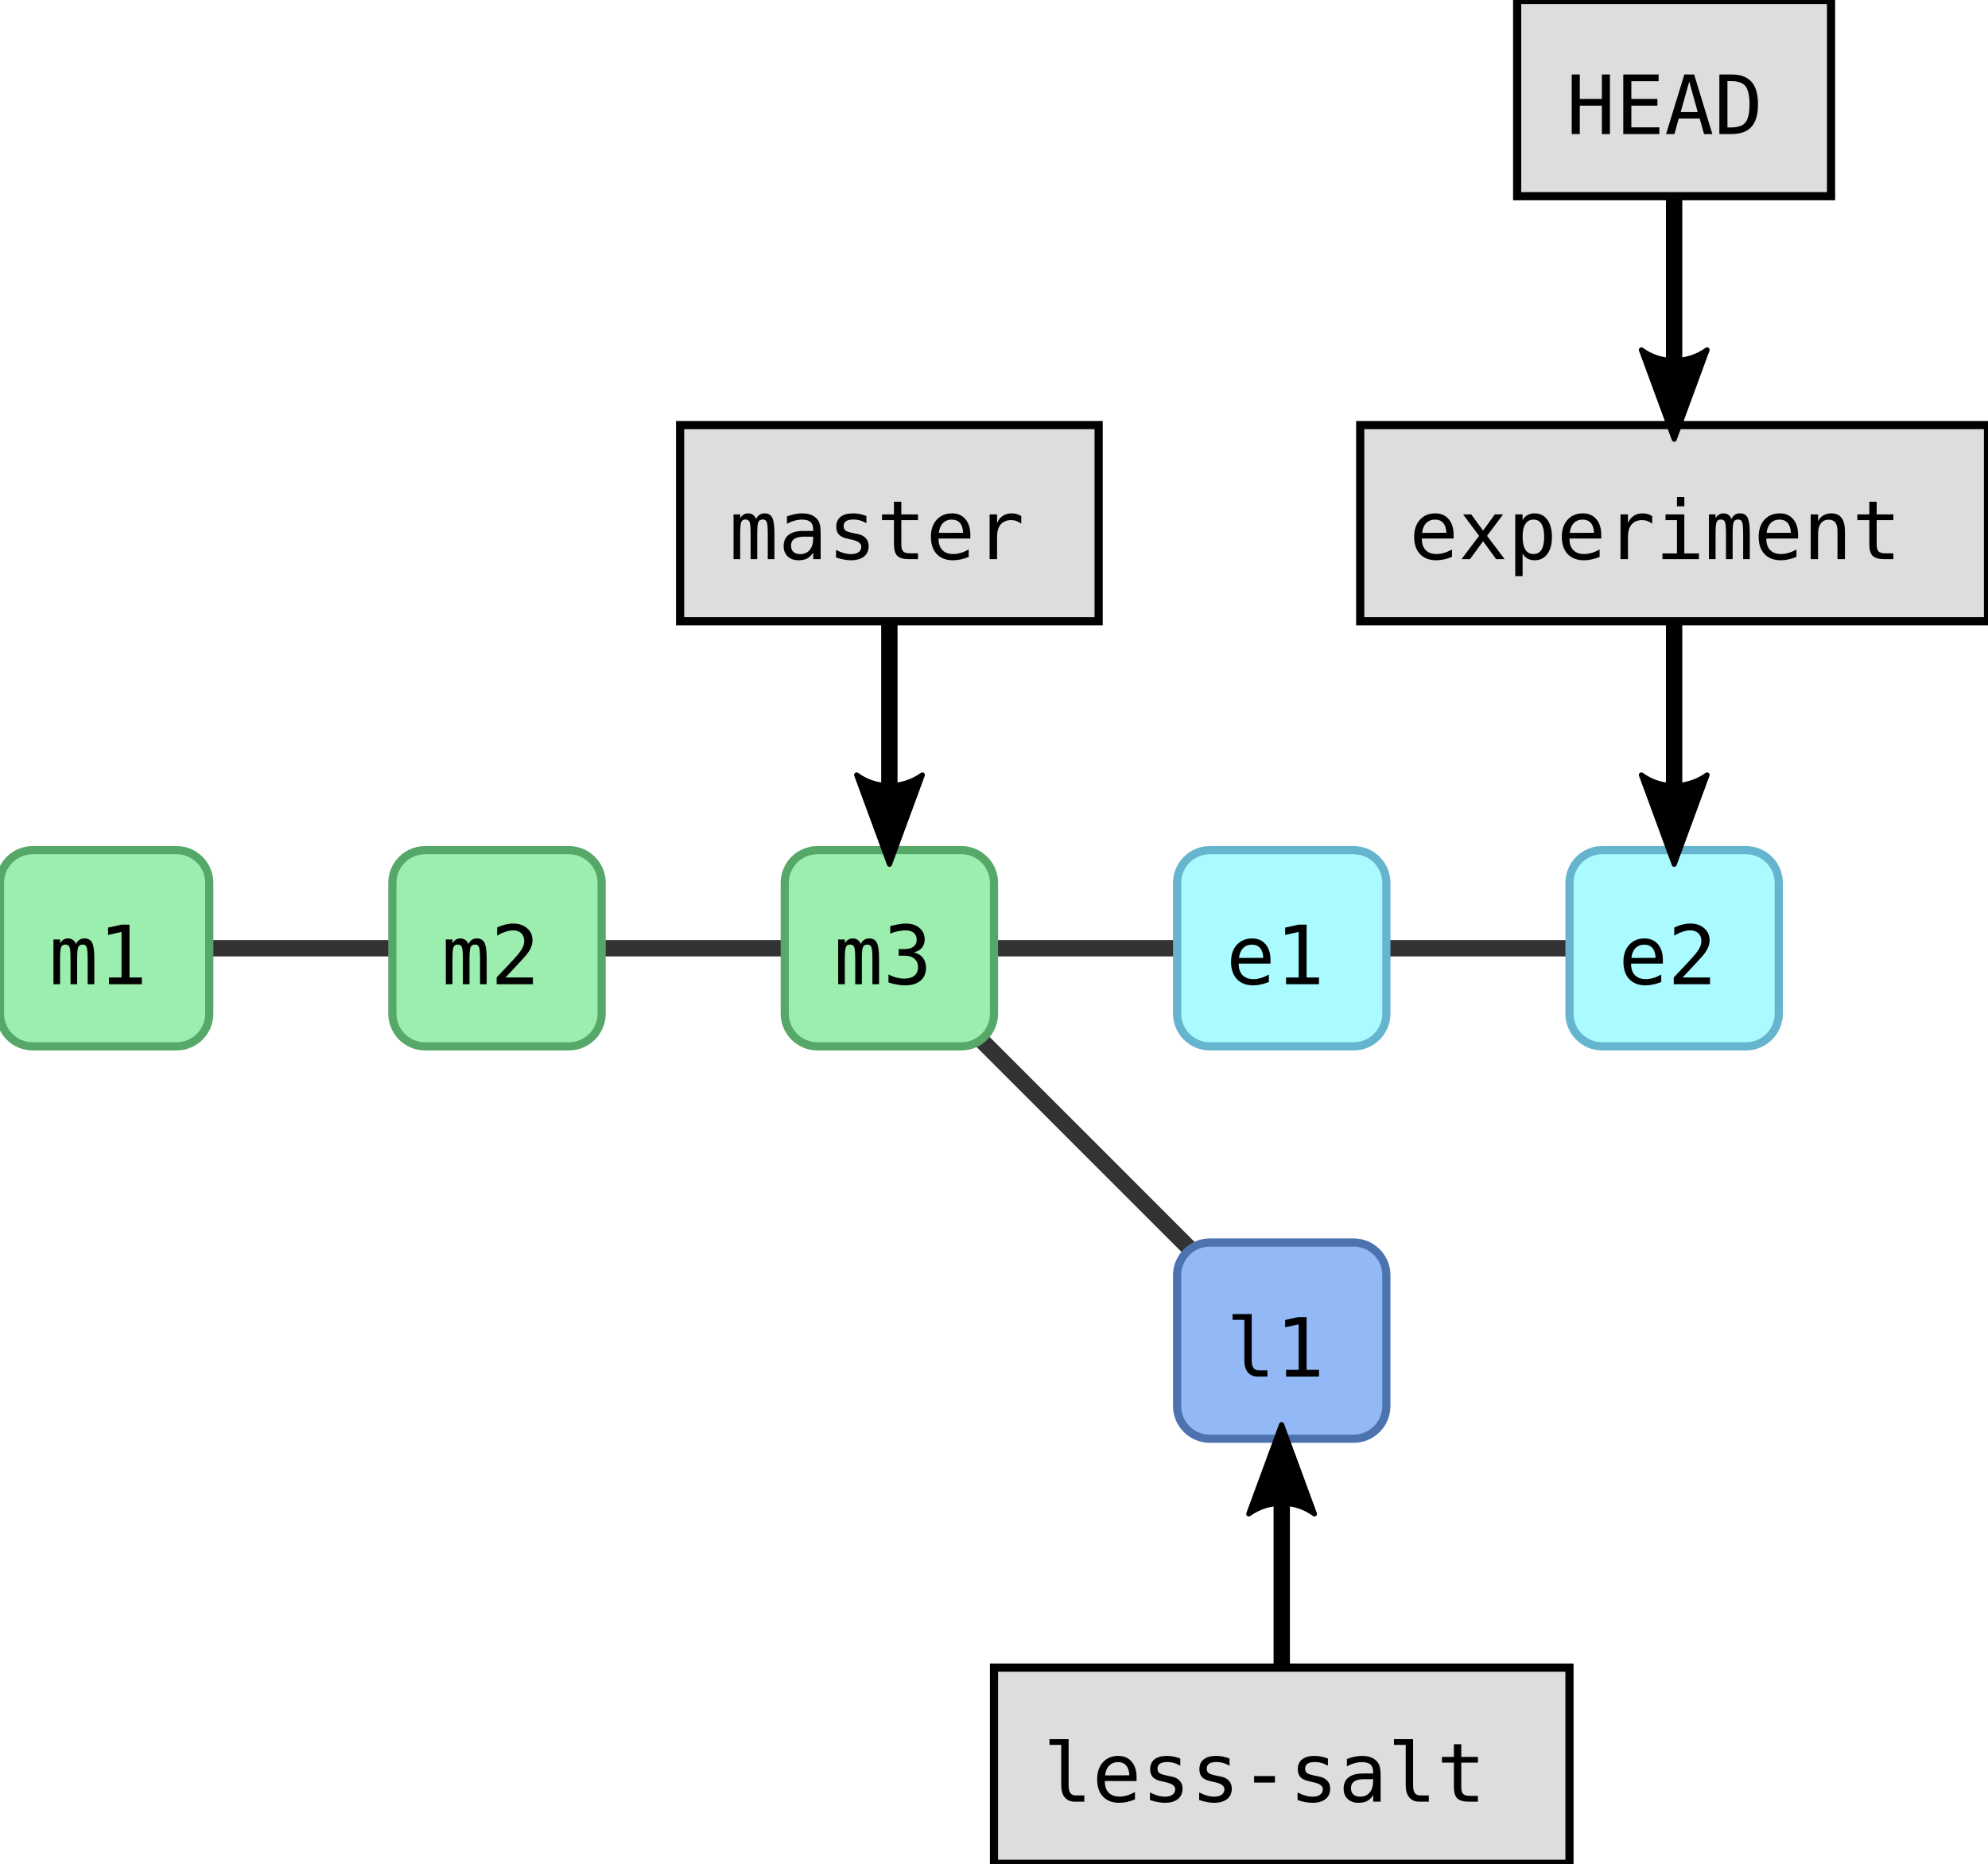
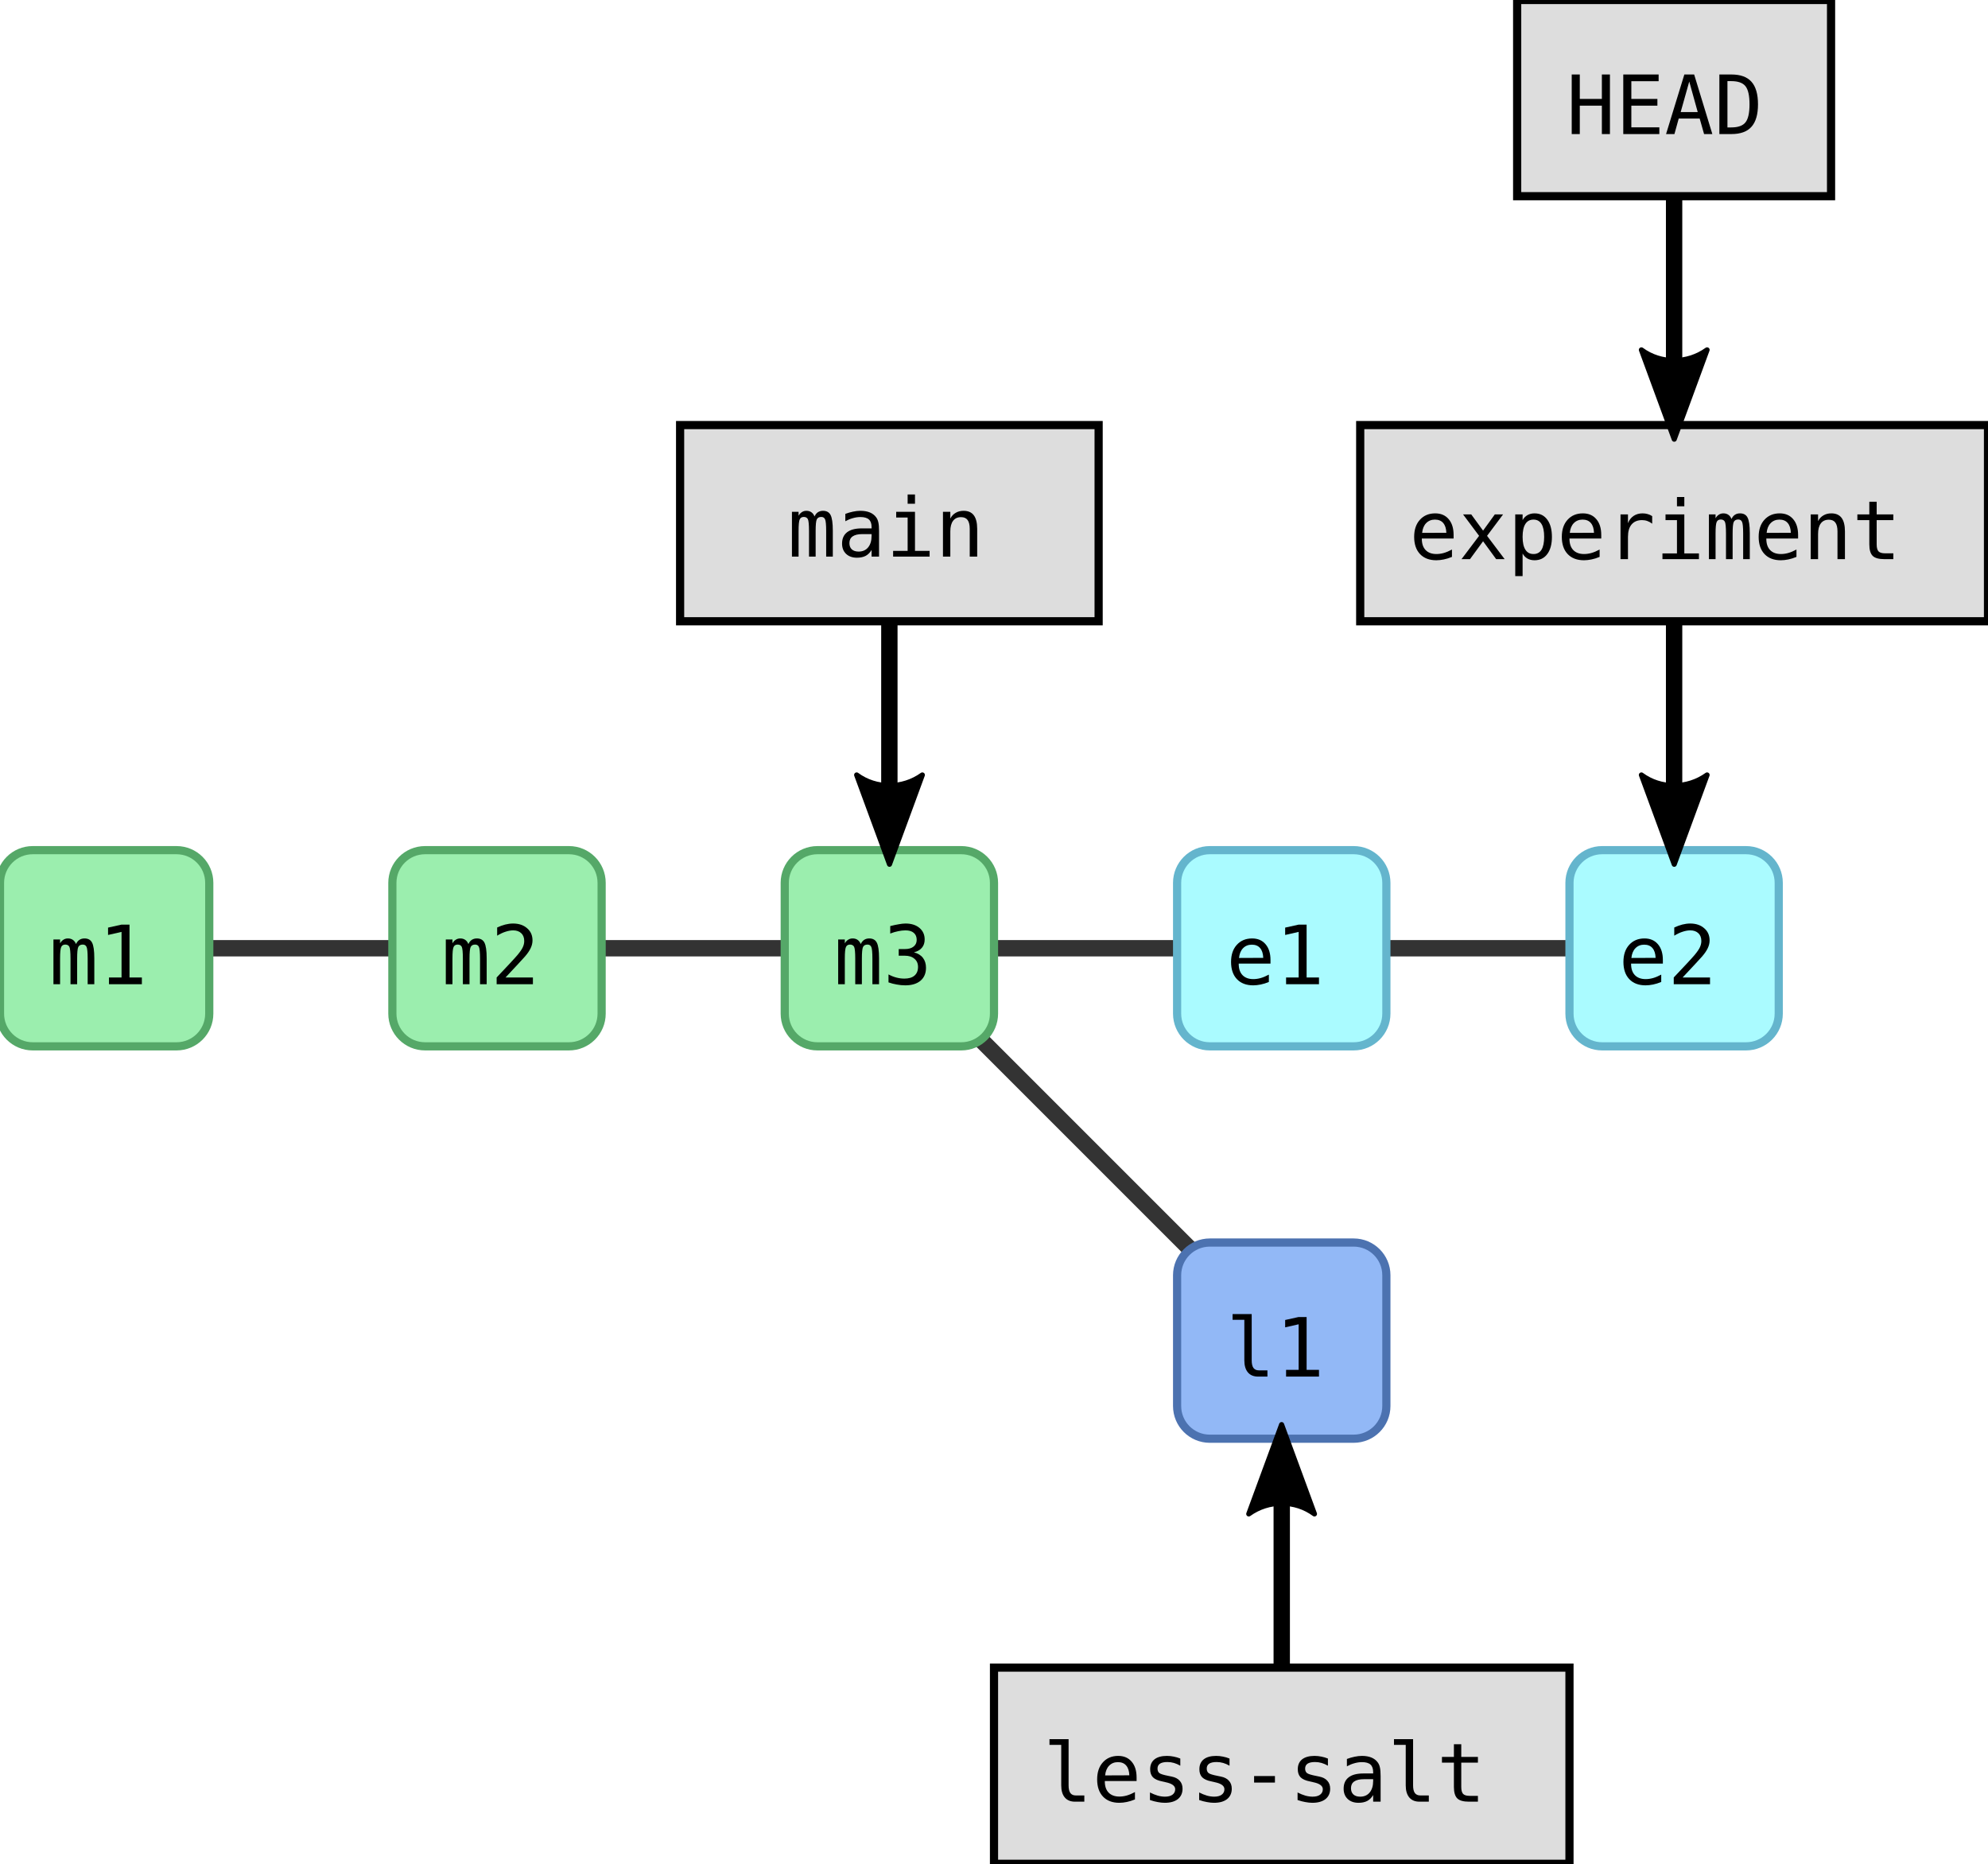
<svg xmlns="http://www.w3.org/2000/svg" width="304.0" height="285.0" id="svg2" version="1.1">
  <defs id="defs4">
    <marker orient="auto" refY="0.0" refX="0.0" id="fullmarker" style="overflow:visible;">
-       <path style="opacity:1.0;fill:#000000;stroke:#000000;fill-rule:evenodd;stroke-width:0.625;stroke-linejoin:round;" d="M 8.719,4.034 L -2.207,0.016 L 8.719,-4.002 C 6.973,-1.63 6.983,1.616 8.719,4.034 z " transform="scale(0.5) rotate(180) translate(0,0)" />
+       <path style="opacity:1.0;fill:#000000;stroke:#000000;fill-rule:evenodd;stroke-width:0.625;stroke-linejoin:round;" d="M 8.719,4.034 L -2.207,0.016 L 8.719,-4.002 C 6.973,-1.63 6.983,1.616 8.719,4.034 z " transform="scale(0.5) rotate(180) translate(0,0)" id="path2018" />
    </marker>
    <marker orient="auto" refY="0.0" refX="0.0" id="ghostmarker" style="overflow:visible;">
-       <path style="opacity:0.2;fill:#000000;stroke:#000000;fill-rule:evenodd;stroke-width:0.625;stroke-linejoin:round;" d="M 8.719,4.034 L -2.207,0.016 L 8.719,-4.002 C 6.973,-1.63 6.983,1.616 8.719,4.034 z " transform="scale(0.5) rotate(180) translate(0,0)" />
+       <path style="opacity:0.2;fill:#000000;stroke:#000000;fill-rule:evenodd;stroke-width:0.625;stroke-linejoin:round;" d="M 8.719,4.034 L -2.207,0.016 L 8.719,-4.002 C 6.973,-1.63 6.983,1.616 8.719,4.034 z " transform="scale(0.5) rotate(180) translate(0,0)" id="path2021" />
    </marker>
  </defs>
  <g transform="translate(-0.0,130.0) rotate(0)" id="layer1">
-     <line x1="196.0" y1="15.0" x2="256.0" y2="15.0" style="stroke:#000000;                         stroke-width:2.5;                         stroke-opacity:0.8" />
-     <line x1="136.0" y1="15.0" x2="196.0" y2="15.0" style="stroke:#000000;                         stroke-width:2.5;                         stroke-opacity:0.8" />
-     <line x1="136.0" y1="15.0" x2="196.0" y2="75.0" style="stroke:#000000;                         stroke-width:2.5;                         stroke-opacity:0.8" />
-     <line x1="16.0" y1="15.0" x2="76.0" y2="15.0" style="stroke:#000000;                         stroke-width:2.5;                         stroke-opacity:0.8" />
-     <line x1="76.0" y1="15.0" x2="136.0" y2="15.0" style="stroke:#000000;                         stroke-width:2.5;                         stroke-opacity:0.8" />
-     <rect style="fill:#aafbff;                         stroke:#64B5CD;                         stroke-width:1.25;                         stroke-miterlimit:4;                         stroke-opacity:1.0;                         stroke-dasharray:none" width="32.0" height="30.0" x="180.0" y="0.0" ry="5.0" />
-     <text style="font-size:12.5px;                         font-style:normal;                         font-weight:normal;                         line-height:125%%;                         letter-spacing:0px;                         word-spacing:0px;                         fill:#000000;                         fill-opacity:1.0;                         stroke:none;                         font-family:DejaVu Sans Mono" x="187.5" y="20.5">e1</text>
-     <rect style="fill:#aafbff;                         stroke:#64B5CD;                         stroke-width:1.25;                         stroke-miterlimit:4;                         stroke-opacity:1.0;                         stroke-dasharray:none" width="32.0" height="30.0" x="240.0" y="0.0" ry="5.0" />
-     <text style="font-size:12.5px;                         font-style:normal;                         font-weight:normal;                         line-height:125%%;                         letter-spacing:0px;                         word-spacing:0px;                         fill:#000000;                         fill-opacity:1.0;                         stroke:none;                         font-family:DejaVu Sans Mono" x="247.5" y="20.5">e2</text>
-     <rect style="fill:#92b8f6;                         stroke:#4C72B0;                         stroke-width:1.25;                         stroke-miterlimit:4;                         stroke-opacity:1.0;                         stroke-dasharray:none" width="32.0" height="30.0" x="180.0" y="60.0" ry="5.0" />
-     <text style="font-size:12.5px;                         font-style:normal;                         font-weight:normal;                         line-height:125%%;                         letter-spacing:0px;                         word-spacing:0px;                         fill:#000000;                         fill-opacity:1.0;                         stroke:none;                         font-family:DejaVu Sans Mono" x="187.5" y="80.5">l1</text>
-     <rect style="fill:#9beeae;                         stroke:#55A868;                         stroke-width:1.25;                         stroke-miterlimit:4;                         stroke-opacity:1.0;                         stroke-dasharray:none" width="32.0" height="30.0" x="120.0" y="0.0" ry="5.0" />
-     <text style="font-size:12.5px;                         font-style:normal;                         font-weight:normal;                         line-height:125%%;                         letter-spacing:0px;                         word-spacing:0px;                         fill:#000000;                         fill-opacity:1.0;                         stroke:none;                         font-family:DejaVu Sans Mono" x="127.5" y="20.5">m3</text>
-     <rect style="fill:#9beeae;                         stroke:#55A868;                         stroke-width:1.25;                         stroke-miterlimit:4;                         stroke-opacity:1.0;                         stroke-dasharray:none" width="32.0" height="30.0" x="0.0" y="0.0" ry="5.0" />
-     <text style="font-size:12.5px;                         font-style:normal;                         font-weight:normal;                         line-height:125%%;                         letter-spacing:0px;                         word-spacing:0px;                         fill:#000000;                         fill-opacity:1.0;                         stroke:none;                         font-family:DejaVu Sans Mono" x="7.5" y="20.5">m1</text>
-     <rect style="fill:#9beeae;                         stroke:#55A868;                         stroke-width:1.25;                         stroke-miterlimit:4;                         stroke-opacity:1.0;                         stroke-dasharray:none" width="32.0" height="30.0" x="60.0" y="0.0" ry="5.0" />
-     <text style="font-size:12.5px;                         font-style:normal;                         font-weight:normal;                         line-height:125%%;                         letter-spacing:0px;                         word-spacing:0px;                         fill:#000000;                         fill-opacity:1.0;                         stroke:none;                         font-family:DejaVu Sans Mono" x="67.5" y="20.5">m2</text>
-     <path style="fill:none;                  stroke:#000000;                  stroke-width:2.5;                  stroke-linecap:butt;                  stroke-linejoin:miter;                  stroke-opacity:1.0;                  marker-end:url(#fullmarker);                  stroke-miterlimit:4;                  stroke-dasharray:none" d="M 196.0,140.0 196.0,90.6" />
-     <rect style="fill:#dddddd;                         stroke:#000000;                         stroke-width:1.25;                         stroke-miterlimit:4;                         stroke-opacity:1.0;                         stroke-dasharray:none" width="88.0" height="30.0" x="152.0" y="125.0" ry="0.0" />
-     <text style="font-size:12.5px;                         font-style:normal;                         font-weight:normal;                         line-height:125%%;                         letter-spacing:0px;                         word-spacing:0px;                         fill:#000000;                         fill-opacity:1.0;                         stroke:none;                         font-family:DejaVu Sans Mono" x="159.5" y="145.5">less-salt</text>
-     <path style="fill:none;                  stroke:#000000;                  stroke-width:2.5;                  stroke-linecap:butt;                  stroke-linejoin:miter;                  stroke-opacity:1.0;                  marker-end:url(#fullmarker);                  stroke-miterlimit:4;                  stroke-dasharray:none" d="M 256.0,-50.0 256.0,-0.6" />
-     <rect style="fill:#dddddd;                         stroke:#000000;                         stroke-width:1.25;                         stroke-miterlimit:4;                         stroke-opacity:1.0;                         stroke-dasharray:none" width="96.0" height="30.0" x="208.0" y="-65.0" ry="0.0" />
-     <text style="font-size:12.5px;                         font-style:normal;                         font-weight:normal;                         line-height:125%%;                         letter-spacing:0px;                         word-spacing:0px;                         fill:#000000;                         fill-opacity:1.0;                         stroke:none;                         font-family:DejaVu Sans Mono" x="215.5" y="-44.5">experiment</text>
-     <path style="fill:none;                  stroke:#000000;                  stroke-width:2.5;                  stroke-linecap:butt;                  stroke-linejoin:miter;                  stroke-opacity:1.0;                  marker-end:url(#fullmarker);                  stroke-miterlimit:4;                  stroke-dasharray:none" d="M 256.0,-115.0 256.0,-65.6" />
-     <rect style="fill:#dddddd;                         stroke:#000000;                         stroke-width:1.25;                         stroke-miterlimit:4;                         stroke-opacity:1.0;                         stroke-dasharray:none" width="48.0" height="30.0" x="232.0" y="-130.0" ry="0.0" />
-     <text style="font-size:12.5px;                         font-style:normal;                         font-weight:normal;                         line-height:125%%;                         letter-spacing:0px;                         word-spacing:0px;                         fill:#000000;                         fill-opacity:1.0;                         stroke:none;                         font-family:DejaVu Sans Mono" x="239.5" y="-109.5">HEAD</text>
-     <path style="fill:none;                  stroke:#000000;                  stroke-width:2.5;                  stroke-linecap:butt;                  stroke-linejoin:miter;                  stroke-opacity:1.0;                  marker-end:url(#fullmarker);                  stroke-miterlimit:4;                  stroke-dasharray:none" d="M 136.0,-50.0 136.0,-0.6" />
-     <rect style="fill:#dddddd;                         stroke:#000000;                         stroke-width:1.25;                         stroke-miterlimit:4;                         stroke-opacity:1.0;                         stroke-dasharray:none" width="64.0" height="30.0" x="104.0" y="-65.0" ry="0.0" />
-     <text style="font-size:12.5px;                         font-style:normal;                         font-weight:normal;                         line-height:125%%;                         letter-spacing:0px;                         word-spacing:0px;                         fill:#000000;                         fill-opacity:1.0;                         stroke:none;                         font-family:DejaVu Sans Mono" x="111.5" y="-44.5">master</text>
+     <line x1="196.0" y1="15.0" x2="256.0" y2="15.0" style="stroke:#000000;                         stroke-width:2.5;                         stroke-opacity:0.8" id="line2025" />
+     <line x1="136.0" y1="15.0" x2="196.0" y2="15.0" style="stroke:#000000;                         stroke-width:2.5;                         stroke-opacity:0.8" id="line2027" />
+     <line x1="136.0" y1="15.0" x2="196.0" y2="75.0" style="stroke:#000000;                         stroke-width:2.5;                         stroke-opacity:0.8" id="line2029" />
+     <line x1="16.0" y1="15.0" x2="76.0" y2="15.0" style="stroke:#000000;                         stroke-width:2.5;                         stroke-opacity:0.8" id="line2031" />
+     <line x1="76.0" y1="15.0" x2="136.0" y2="15.0" style="stroke:#000000;                         stroke-width:2.5;                         stroke-opacity:0.8" id="line2033" />
+     <rect style="fill:#aafbff;                         stroke:#64B5CD;                         stroke-width:1.25;                         stroke-miterlimit:4;                         stroke-opacity:1.0;                         stroke-dasharray:none" width="32.0" height="30.0" x="180.0" y="0.0" ry="5.0" id="rect2035" />
+     <text style="font-style:normal;font-weight:normal;font-size:12.5px;line-height:0%;font-family:'DejaVu Sans Mono';letter-spacing:0px;word-spacing:0px;fill:#000000;fill-opacity:1;stroke:none" x="187.5" y="20.5" id="text2037">e1</text>
+     <rect style="fill:#aafbff;                         stroke:#64B5CD;                         stroke-width:1.25;                         stroke-miterlimit:4;                         stroke-opacity:1.0;                         stroke-dasharray:none" width="32.0" height="30.0" x="240.0" y="0.0" ry="5.0" id="rect2039" />
+     <text style="font-style:normal;font-weight:normal;font-size:12.5px;line-height:0%;font-family:'DejaVu Sans Mono';letter-spacing:0px;word-spacing:0px;fill:#000000;fill-opacity:1;stroke:none" x="247.5" y="20.5" id="text2041">e2</text>
+     <rect style="fill:#92b8f6;                         stroke:#4C72B0;                         stroke-width:1.25;                         stroke-miterlimit:4;                         stroke-opacity:1.0;                         stroke-dasharray:none" width="32.0" height="30.0" x="180.0" y="60.0" ry="5.0" id="rect2043" />
+     <text style="font-style:normal;font-weight:normal;font-size:12.5px;line-height:0%;font-family:'DejaVu Sans Mono';letter-spacing:0px;word-spacing:0px;fill:#000000;fill-opacity:1;stroke:none" x="187.5" y="80.5" id="text2045">l1</text>
+     <rect style="fill:#9beeae;                         stroke:#55A868;                         stroke-width:1.25;                         stroke-miterlimit:4;                         stroke-opacity:1.0;                         stroke-dasharray:none" width="32.0" height="30.0" x="120.0" y="0.0" ry="5.0" id="rect2047" />
+     <text style="font-style:normal;font-weight:normal;font-size:12.5px;line-height:0%;font-family:'DejaVu Sans Mono';letter-spacing:0px;word-spacing:0px;fill:#000000;fill-opacity:1;stroke:none" x="127.5" y="20.5" id="text2049">m3</text>
+     <rect style="fill:#9beeae;                         stroke:#55A868;                         stroke-width:1.25;                         stroke-miterlimit:4;                         stroke-opacity:1.0;                         stroke-dasharray:none" width="32.0" height="30.0" x="0.0" y="0.0" ry="5.0" id="rect2051" />
+     <text style="font-style:normal;font-weight:normal;font-size:12.5px;line-height:0%;font-family:'DejaVu Sans Mono';letter-spacing:0px;word-spacing:0px;fill:#000000;fill-opacity:1;stroke:none" x="7.5" y="20.5" id="text2053">m1</text>
+     <rect style="fill:#9beeae;                         stroke:#55A868;                         stroke-width:1.25;                         stroke-miterlimit:4;                         stroke-opacity:1.0;                         stroke-dasharray:none" width="32.0" height="30.0" x="60.0" y="0.0" ry="5.0" id="rect2055" />
+     <text style="font-style:normal;font-weight:normal;font-size:12.5px;line-height:0%;font-family:'DejaVu Sans Mono';letter-spacing:0px;word-spacing:0px;fill:#000000;fill-opacity:1;stroke:none" x="67.5" y="20.5" id="text2057">m2</text>
+     <path style="fill:none;                  stroke:#000000;                  stroke-width:2.5;                  stroke-linecap:butt;                  stroke-linejoin:miter;                  stroke-opacity:1.0;                  marker-end:url(#fullmarker);                  stroke-miterlimit:4;                  stroke-dasharray:none" d="M 196.0,140.0 196.0,90.6" id="path2059" />
+     <rect style="fill:#dddddd;                         stroke:#000000;                         stroke-width:1.25;                         stroke-miterlimit:4;                         stroke-opacity:1.0;                         stroke-dasharray:none" width="88.0" height="30.0" x="152.0" y="125.0" ry="0.0" id="rect2061" />
+     <text style="font-style:normal;font-weight:normal;font-size:12.5px;line-height:0%;font-family:'DejaVu Sans Mono';letter-spacing:0px;word-spacing:0px;fill:#000000;fill-opacity:1;stroke:none" x="159.5" y="145.5" id="text2063">less-salt</text>
+     <path style="fill:none;                  stroke:#000000;                  stroke-width:2.5;                  stroke-linecap:butt;                  stroke-linejoin:miter;                  stroke-opacity:1.0;                  marker-end:url(#fullmarker);                  stroke-miterlimit:4;                  stroke-dasharray:none" d="M 256.0,-50.0 256.0,-0.6" id="path2065" />
+     <rect style="fill:#dddddd;                         stroke:#000000;                         stroke-width:1.25;                         stroke-miterlimit:4;                         stroke-opacity:1.0;                         stroke-dasharray:none" width="96.0" height="30.0" x="208.0" y="-65.0" ry="0.0" id="rect2067" />
+     <text style="font-style:normal;font-weight:normal;font-size:12.5px;line-height:0%;font-family:'DejaVu Sans Mono';letter-spacing:0px;word-spacing:0px;fill:#000000;fill-opacity:1;stroke:none" x="215.5" y="-44.5" id="text2069">experiment</text>
+     <path style="fill:none;                  stroke:#000000;                  stroke-width:2.5;                  stroke-linecap:butt;                  stroke-linejoin:miter;                  stroke-opacity:1.0;                  marker-end:url(#fullmarker);                  stroke-miterlimit:4;                  stroke-dasharray:none" d="M 256.0,-115.0 256.0,-65.6" id="path2071" />
+     <rect style="fill:#dddddd;                         stroke:#000000;                         stroke-width:1.25;                         stroke-miterlimit:4;                         stroke-opacity:1.0;                         stroke-dasharray:none" width="48.0" height="30.0" x="232.0" y="-130.0" ry="0.0" id="rect2073" />
+     <text style="font-style:normal;font-weight:normal;font-size:12.5px;line-height:0%;font-family:'DejaVu Sans Mono';letter-spacing:0px;word-spacing:0px;fill:#000000;fill-opacity:1;stroke:none" x="239.5" y="-109.5" id="text2075">HEAD</text>
+     <path style="fill:none;                  stroke:#000000;                  stroke-width:2.5;                  stroke-linecap:butt;                  stroke-linejoin:miter;                  stroke-opacity:1.0;                  marker-end:url(#fullmarker);                  stroke-miterlimit:4;                  stroke-dasharray:none" d="M 136.0,-50.0 136.0,-0.6" id="path2077" />
+     <rect style="fill:#dddddd;                         stroke:#000000;                         stroke-width:1.25;                         stroke-miterlimit:4;                         stroke-opacity:1.0;                         stroke-dasharray:none" width="64.0" height="30.0" x="104.0" y="-65.0" ry="0.0" id="rect2079" />
+     <text style="font-style:normal;font-variant:normal;font-weight:normal;font-stretch:normal;font-size:12.5px;line-height:0%;font-family:'DejaVu Sans Mono';-inkscape-font-specification:'DejaVu Sans Mono, Normal';font-variant-ligatures:normal;font-variant-caps:normal;font-variant-numeric:normal;font-variant-east-asian:normal;letter-spacing:0px;word-spacing:0px;fill:#000000;fill-opacity:1;stroke:none" x="120.431" y="-44.888" id="text2081">
+       <tspan id="tspan2087" x="120.431" y="-44.888">main</tspan>
+     </text>
  </g>
</svg>
